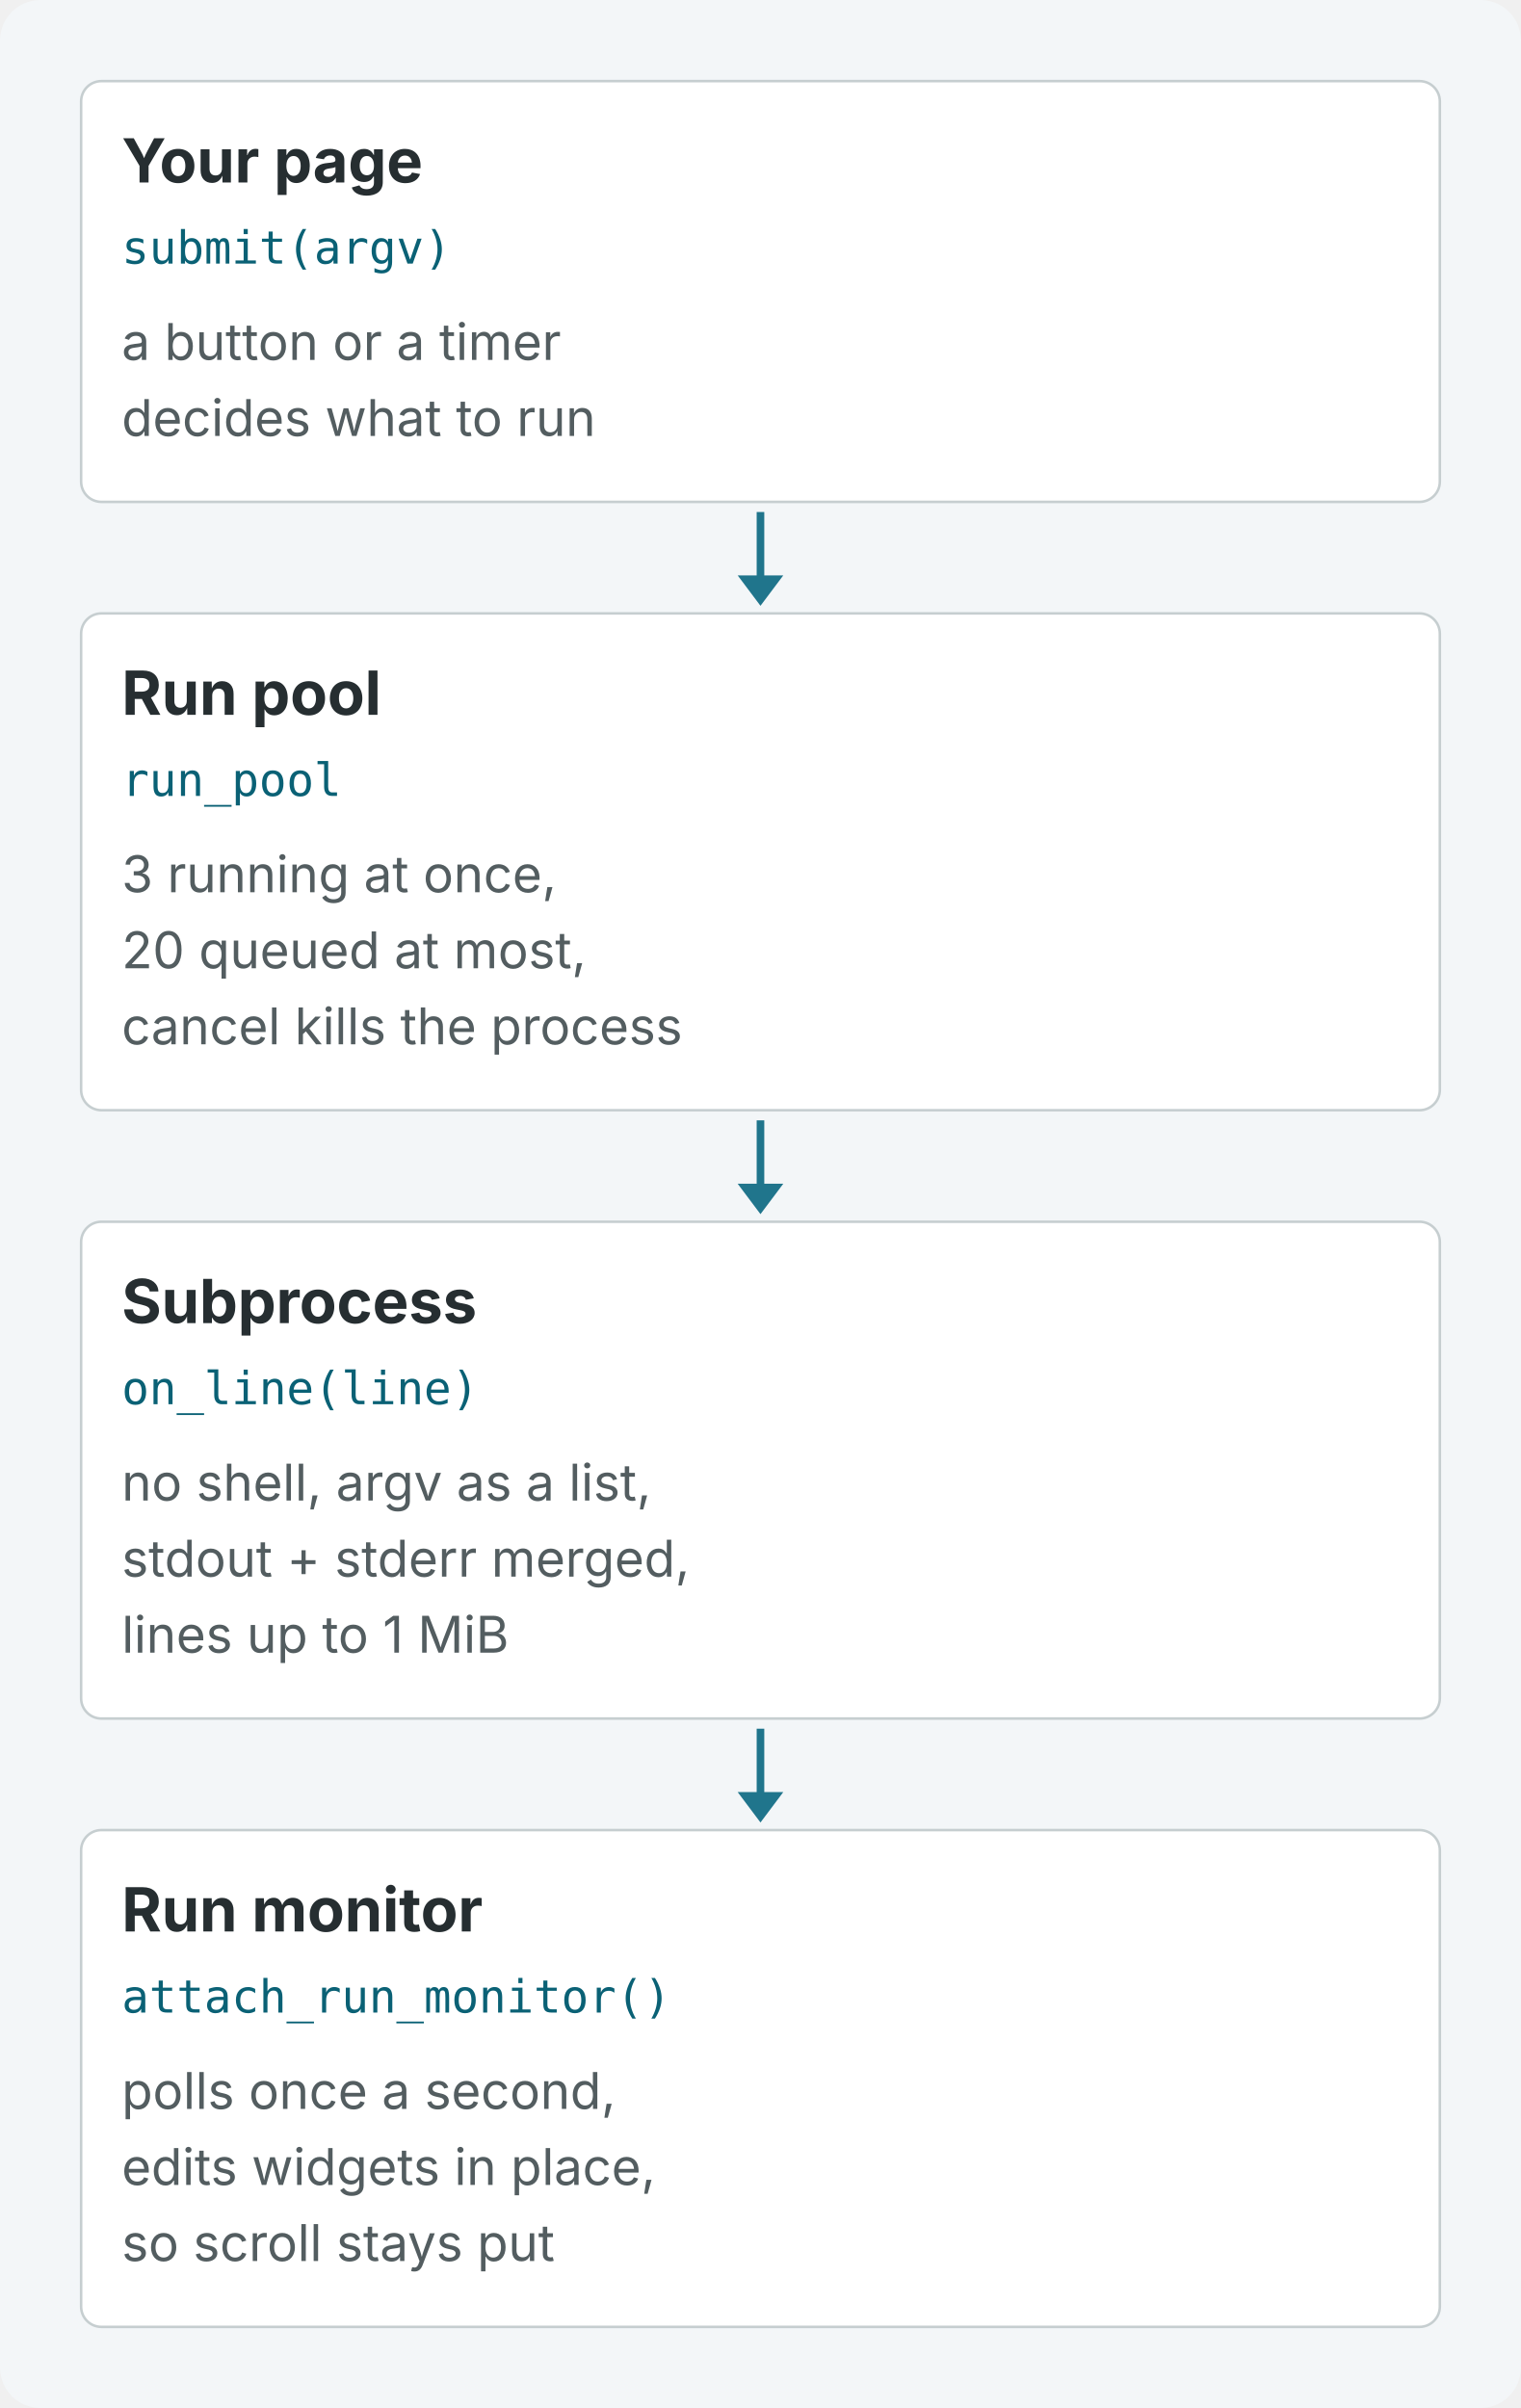
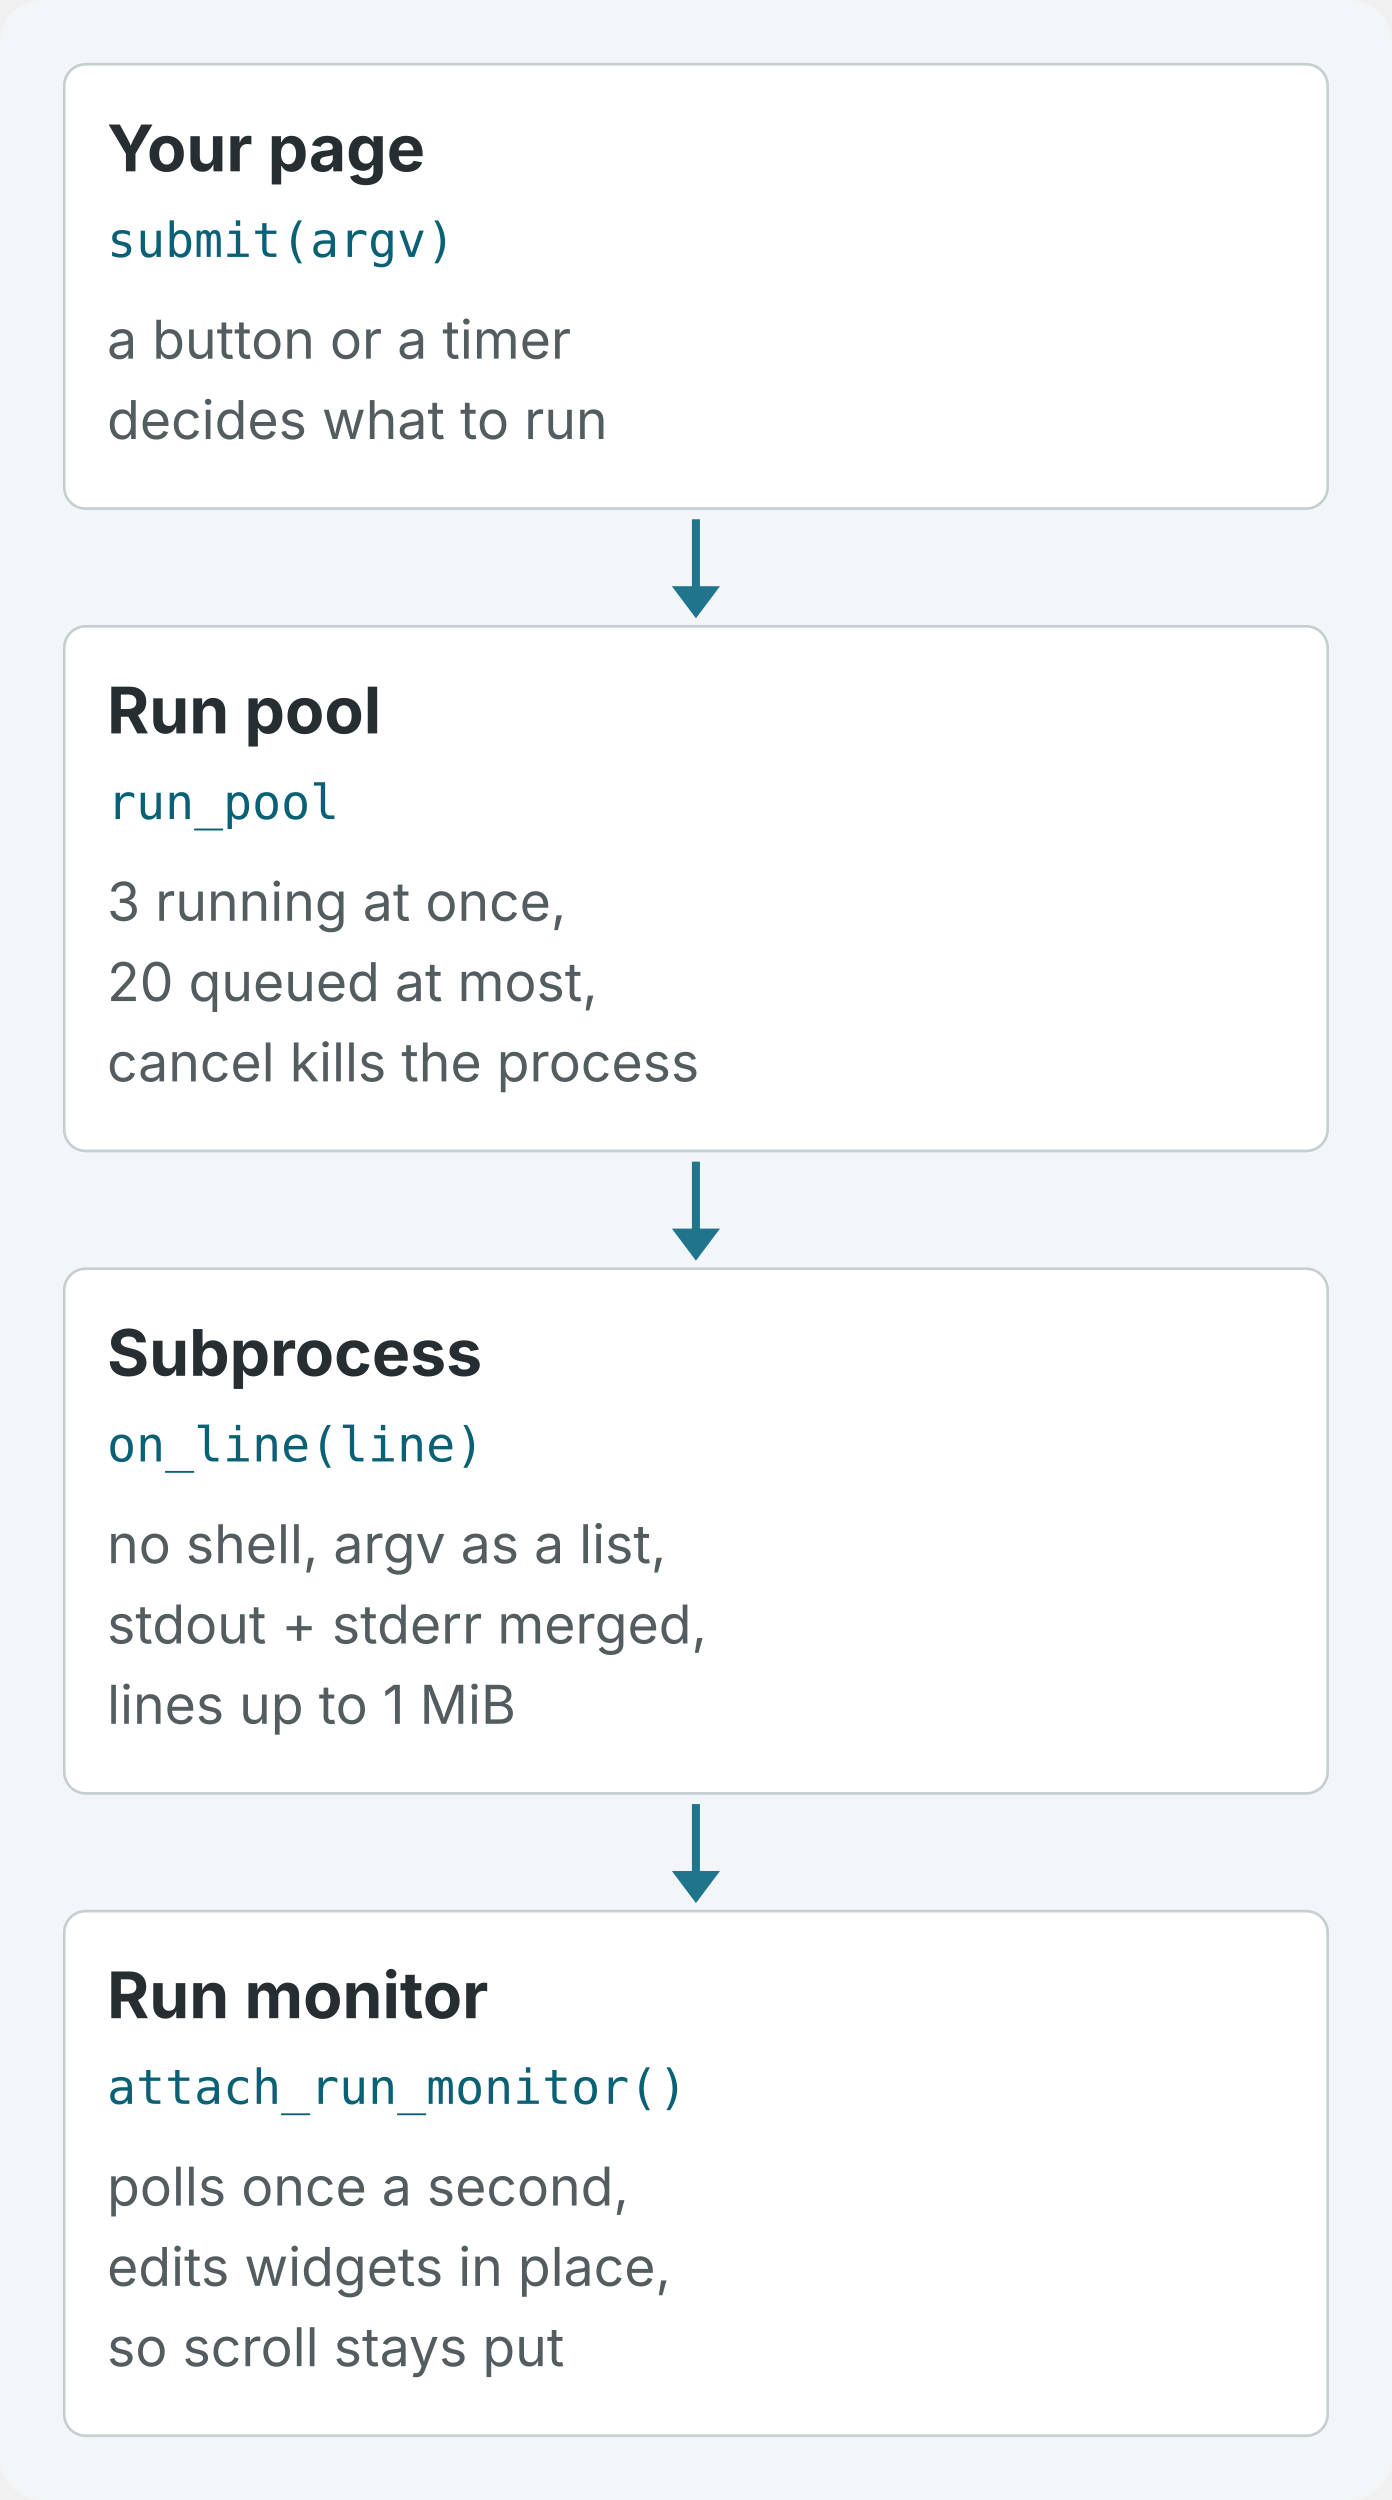
- <svg xmlns="http://www.w3.org/2000/svg" width="600" height="950" viewBox="0 0 600 950" role="img" aria-labelledby="t d">
-   <rect width="600" height="950" rx="16" fill="#F3F6F8" />
+ <svg xmlns="http://www.w3.org/2000/svg" width="520" height="934" viewBox="0 0 520 934" role="img" aria-labelledby="t d">
+   <rect width="520" height="934" rx="16" fill="#F3F6F8" />
  <g font-family="Inter, -apple-system, BlinkMacSystemFont, 'Segoe UI', Roboto, sans-serif">
-     <rect x="32" y="32" width="536" height="166" rx="8" fill="#FFFFFF" stroke="#C6CED0" />
-     <text x="48" y="72" font-size="24" font-weight="650" fill="#262E31">Your page</text>
-     <text x="48" y="104" font-family="ui-monospace, SFMono-Regular, Menlo, Consolas, monospace" font-size="18" fill="#0A6175">submit(argv)</text>
-     <text x="48" y="142" font-size="20" fill="#535D60">a button or a timer</text>
-     <text x="48" y="172" font-size="20" fill="#535D60">decides what to run</text>
-     <path d="M300.0 202 v30" stroke="#20758C" stroke-width="3" />
-     <path d="M300.0 239 l-9 -12 h18 z" fill="#20758C" />
-     <rect x="32" y="242" width="536" height="196" rx="8" fill="#FFFFFF" stroke="#C6CED0" />
-     <text x="48" y="282" font-size="24" font-weight="650" fill="#262E31">Run pool</text>
-     <text x="48" y="314" font-family="ui-monospace, SFMono-Regular, Menlo, Consolas, monospace" font-size="18" fill="#0A6175">run_pool</text>
-     <text x="48" y="352" font-size="20" fill="#535D60">3 running at once,</text>
-     <text x="48" y="382" font-size="20" fill="#535D60">20 queued at most,</text>
-     <text x="48" y="412" font-size="20" fill="#535D60">cancel kills the process</text>
-     <path d="M300.0 442 v30" stroke="#20758C" stroke-width="3" />
-     <path d="M300.0 479 l-9 -12 h18 z" fill="#20758C" />
-     <rect x="32" y="482" width="536" height="196" rx="8" fill="#FFFFFF" stroke="#C6CED0" />
-     <text x="48" y="522" font-size="24" font-weight="650" fill="#262E31">Subprocess</text>
-     <text x="48" y="554" font-family="ui-monospace, SFMono-Regular, Menlo, Consolas, monospace" font-size="18" fill="#0A6175">on_line(line)</text>
-     <text x="48" y="592" font-size="20" fill="#535D60">no shell, argv as a list,</text>
-     <text x="48" y="622" font-size="20" fill="#535D60">stdout + stderr merged,</text>
-     <text x="48" y="652" font-size="20" fill="#535D60">lines up to 1 MiB</text>
-     <path d="M300.0 682 v30" stroke="#20758C" stroke-width="3" />
-     <path d="M300.0 719 l-9 -12 h18 z" fill="#20758C" />
-     <rect x="32" y="722" width="536" height="196" rx="8" fill="#FFFFFF" stroke="#C6CED0" />
-     <text x="48" y="762" font-size="24" font-weight="650" fill="#262E31">Run monitor</text>
-     <text x="48" y="794" font-family="ui-monospace, SFMono-Regular, Menlo, Consolas, monospace" font-size="18" fill="#0A6175">attach_run_monitor()</text>
-     <text x="48" y="832" font-size="20" fill="#535D60">polls once a second,</text>
-     <text x="48" y="862" font-size="20" fill="#535D60">edits widgets in place,</text>
-     <text x="48" y="892" font-size="20" fill="#535D60">so scroll stays put</text>
+     <rect x="24" y="24" width="472" height="166" rx="8" fill="#FFFFFF" stroke="#C6CED0" />
+     <text x="40" y="64" font-size="24" font-weight="650" fill="#262E31">Your page</text>
+     <text x="40" y="96" font-family="ui-monospace, SFMono-Regular, Menlo, Consolas, monospace" font-size="18" fill="#0A6175">submit(argv)</text>
+     <text x="40" y="134" font-size="20" fill="#535D60">a button or a timer</text>
+     <text x="40" y="164" font-size="20" fill="#535D60">decides what to run</text>
+     <path d="M260.0 194 v30" stroke="#20758C" stroke-width="3" />
+     <path d="M260.0 231 l-9 -12 h18 z" fill="#20758C" />
+     <rect x="24" y="234" width="472" height="196" rx="8" fill="#FFFFFF" stroke="#C6CED0" />
+     <text x="40" y="274" font-size="24" font-weight="650" fill="#262E31">Run pool</text>
+     <text x="40" y="306" font-family="ui-monospace, SFMono-Regular, Menlo, Consolas, monospace" font-size="18" fill="#0A6175">run_pool</text>
+     <text x="40" y="344" font-size="20" fill="#535D60">3 running at once,</text>
+     <text x="40" y="374" font-size="20" fill="#535D60">20 queued at most,</text>
+     <text x="40" y="404" font-size="20" fill="#535D60">cancel kills the process</text>
+     <path d="M260.0 434 v30" stroke="#20758C" stroke-width="3" />
+     <path d="M260.0 471 l-9 -12 h18 z" fill="#20758C" />
+     <rect x="24" y="474" width="472" height="196" rx="8" fill="#FFFFFF" stroke="#C6CED0" />
+     <text x="40" y="514" font-size="24" font-weight="650" fill="#262E31">Subprocess</text>
+     <text x="40" y="546" font-family="ui-monospace, SFMono-Regular, Menlo, Consolas, monospace" font-size="18" fill="#0A6175">on_line(line)</text>
+     <text x="40" y="584" font-size="20" fill="#535D60">no shell, argv as a list,</text>
+     <text x="40" y="614" font-size="20" fill="#535D60">stdout + stderr merged,</text>
+     <text x="40" y="644" font-size="20" fill="#535D60">lines up to 1 MiB</text>
+     <path d="M260.0 674 v30" stroke="#20758C" stroke-width="3" />
+     <path d="M260.0 711 l-9 -12 h18 z" fill="#20758C" />
+     <rect x="24" y="714" width="472" height="196" rx="8" fill="#FFFFFF" stroke="#C6CED0" />
+     <text x="40" y="754" font-size="24" font-weight="650" fill="#262E31">Run monitor</text>
+     <text x="40" y="786" font-family="ui-monospace, SFMono-Regular, Menlo, Consolas, monospace" font-size="18" fill="#0A6175">attach_run_monitor()</text>
+     <text x="40" y="824" font-size="20" fill="#535D60">polls once a second,</text>
+     <text x="40" y="854" font-size="20" fill="#535D60">edits widgets in place,</text>
+     <text x="40" y="884" font-size="20" fill="#535D60">so scroll stays put</text>
  </g>
</svg>
